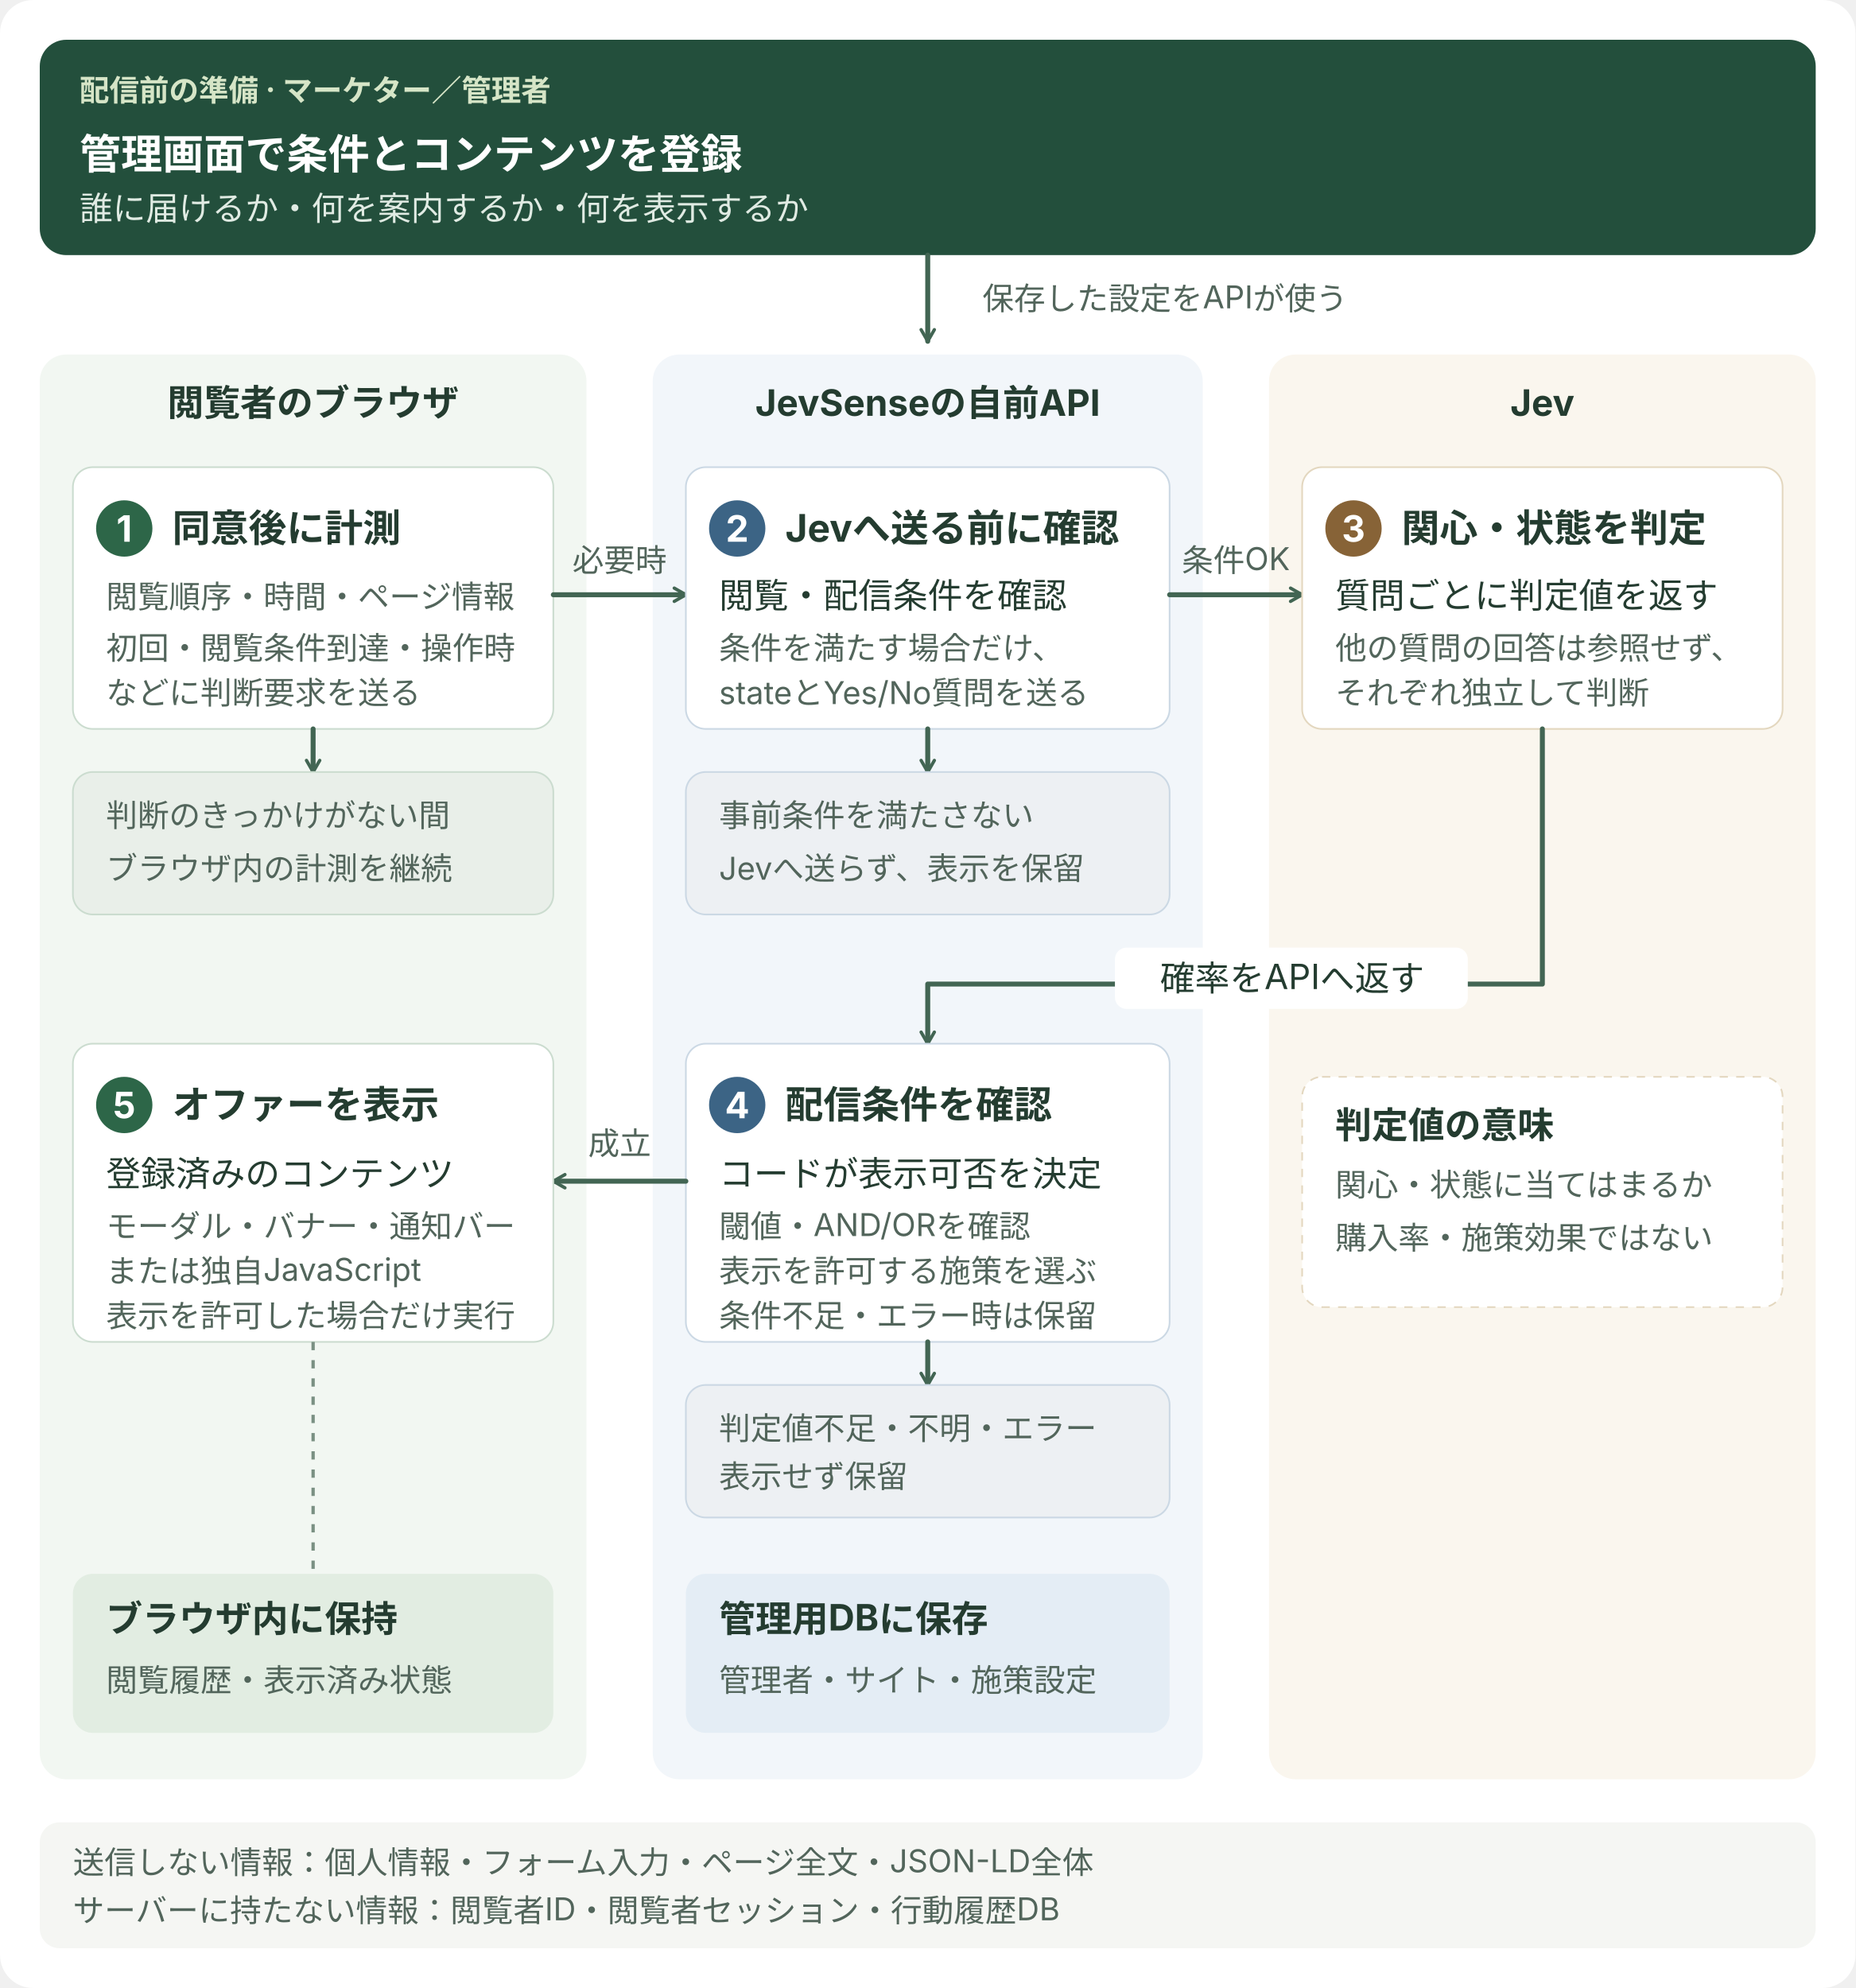
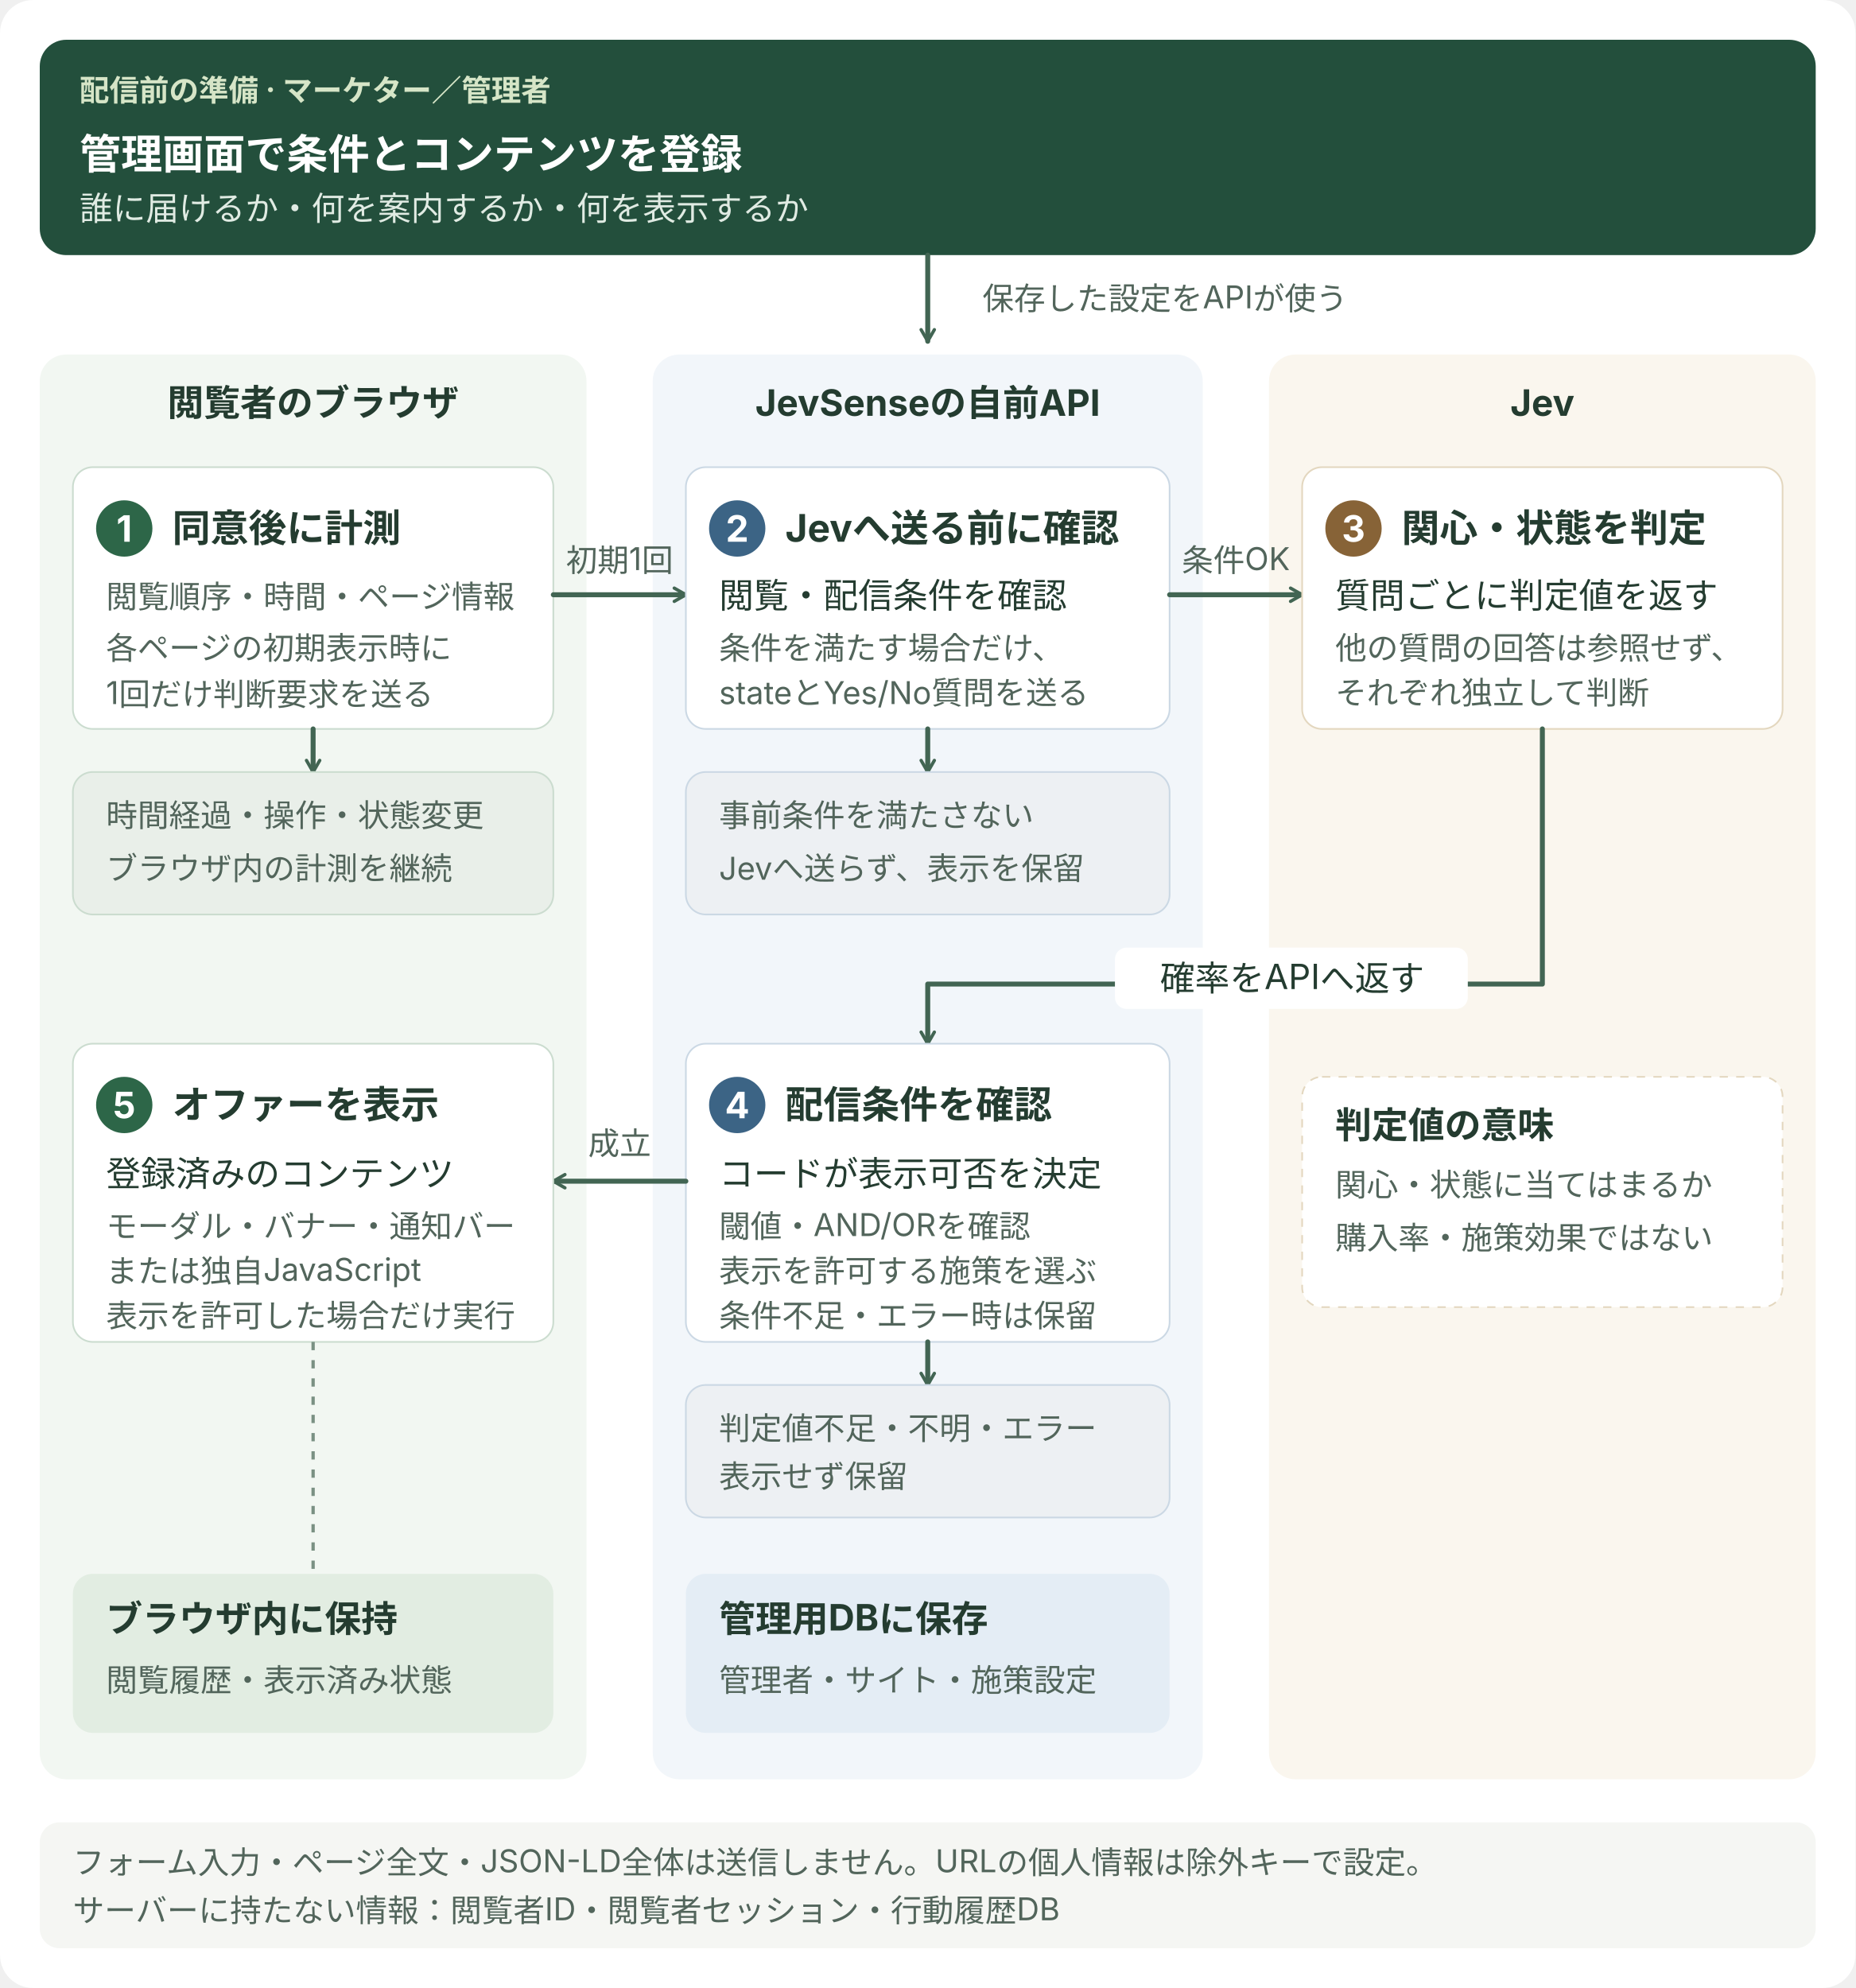
<svg xmlns="http://www.w3.org/2000/svg" width="1120" height="1200" viewBox="0 0 1120 1200" role="img" aria-labelledby="title description" lang="ja">
  <defs>
    <marker id="arrow" markerWidth="10" markerHeight="10" refX="8" refY="5" orient="auto-start-reverse" markerUnits="userSpaceOnUse">
      <path d="M1 1 8 5 1 9" fill="none" stroke="#426553" stroke-width="2" stroke-linecap="round" stroke-linejoin="round" />
    </marker>
    <style>
      text { font-family: -apple-system, BlinkMacSystemFont, 'Segoe UI', 'Noto Sans JP', sans-serif; fill: #243c30; }
      .section { font-size: 22px; font-weight: 700; }
      .body { font-size: 21px; }
      .note { font-size: 19px; fill: #52655b; }
      .step { font-size: 23px; font-weight: 700; }
      .number { font-size: 22px; font-weight: 700; fill: #fff; text-anchor: middle; }
      .flow { fill: none; stroke: #426553; stroke-width: 3; marker-end: url(#arrow); stroke-linecap: round; stroke-linejoin: round; }
      .link { fill: none; stroke: #7a9083; stroke-width: 2; stroke-dasharray: 5 6; }
    </style>
  </defs>
  <rect width="1120" height="1200" rx="20" fill="#fff" />
  <rect x="24" y="24" width="1072" height="130" rx="16" fill="#234f3c" />
  <text x="48" y="61" style="fill:#d6e5c7;font-size:18px;font-weight:700">配信前の準備 · マーケター／管理者</text>
  <text x="48" y="102" style="fill:#fff;font-size:25px;font-weight:700">管理画面で条件とコンテンツを登録</text>
  <text x="48" y="133" style="fill:#e0ebe3;font-size:20px">誰に届けるか・何を案内するか・何を表示するか</text>
  <path class="flow" d="M560 154V206" />
  <rect x="581" y="165" width="242" height="31" rx="6" fill="#fff" />
  <text x="593" y="187" class="note">保存した設定をAPIが使う</text>
  <rect x="24" y="214" width="330" height="860" rx="16" fill="#f2f7f2" />
  <rect x="394" y="214" width="332" height="860" rx="16" fill="#f2f6fa" />
  <rect x="766" y="214" width="330" height="860" rx="16" fill="#faf6ee" />
  <text x="189" y="251" class="section" text-anchor="middle">閲覧者のブラウザ</text>
  <text x="560" y="251" class="section" text-anchor="middle">JevSenseの自前API</text>
  <text x="931" y="251" class="section" text-anchor="middle">Jev</text>
  <rect x="44" y="282" width="290" height="158" rx="12" fill="#fff" stroke="#cbdccf" />
  <circle cx="75" cy="319" r="17" fill="#2d6648" />
  <text x="75" y="327" class="number">1</text>
  <text x="104" y="327" class="step">同意後に計測</text>
  <text x="64" y="367" class="note">閲覧順序・時間・ページ情報</text>
-   <text x="64" y="398" class="note">初回・閲覧条件到達・操作時</text>
-   <text x="64" y="425" class="note">などに判断要求を送る</text>
+   <text x="64" y="398" class="note">各ページの初期表示時に</text>
+   <text x="64" y="425" class="note">1回だけ判断要求を送る</text>
  <path class="flow" d="M334 359H414" />
-   <text x="374" y="345" class="note" text-anchor="middle">必要時</text>
+   <text x="374" y="345" class="note" text-anchor="middle">初期1回</text>
  <path class="flow" d="M189 440V466" />
  <rect x="44" y="466" width="290" height="86" rx="12" fill="#e9efe9" stroke="#cbdccf" />
-   <text x="64" y="499" class="note">判断のきっかけがない間</text>
+   <text x="64" y="499" class="note">時間経過・操作・状態変更</text>
  <text x="64" y="531" class="note">ブラウザ内の計測を継続</text>
  <rect x="414" y="282" width="292" height="158" rx="12" fill="#fff" stroke="#cbd8e4" />
  <circle cx="445" cy="319" r="17" fill="#3c6485" />
  <text x="445" y="327" class="number">2</text>
  <text x="474" y="327" class="step">Jevへ送る前に確認</text>
  <text x="434" y="367" class="body">閲覧・配信条件を確認</text>
  <text x="434" y="398" class="note">条件を満たす場合だけ、</text>
  <text x="434" y="425" class="note">stateとYes/No質問を送る</text>
  <path class="flow" d="M706 359H786" />
  <text x="746" y="345" class="note" text-anchor="middle">条件OK</text>
  <path class="flow" d="M560 440V466" />
  <rect x="414" y="466" width="292" height="86" rx="12" fill="#edf0f3" stroke="#cbd8e4" />
  <text x="434" y="499" class="note">事前条件を満たさない</text>
  <text x="434" y="531" class="note">Jevへ送らず、表示を保留</text>
  <rect x="786" y="282" width="290" height="158" rx="12" fill="#fff" stroke="#e3d7bf" />
  <circle cx="817" cy="319" r="17" fill="#876337" />
  <text x="817" y="327" class="number">3</text>
  <text x="846" y="327" class="step">関心・状態を判定</text>
  <text x="806" y="367" class="body">質問ごとに判定値を返す</text>
  <text x="806" y="398" class="note">他の質問の回答は参照せず、</text>
  <text x="806" y="425" class="note">それぞれ独立して判断</text>
  <path class="flow" d="M931 440V594H560V630" />
  <rect x="673" y="572" width="213" height="37" rx="7" fill="#fff" />
  <text x="780" y="598" class="body" text-anchor="middle">確率をAPIへ返す</text>
  <g transform="translate(0 82)">
    <rect x="414" y="548" width="292" height="180" rx="12" fill="#fff" stroke="#cbd8e4" />
    <circle cx="445" cy="585" r="17" fill="#3c6485" />
    <text x="445" y="593" class="number">4</text>
    <text x="474" y="593" class="step">配信条件を確認</text>
    <text x="434" y="634" class="body">コードが表示可否を決定</text>
    <text x="434" y="665" class="note">閾値・AND/ORを確認</text>
    <text x="434" y="692" class="note">表示を許可する施策を選ぶ</text>
    <text x="434" y="719" class="note">条件不足・エラー時は保留</text>
    <path class="flow" d="M414 631H334" />
    <rect x="44" y="548" width="290" height="180" rx="12" fill="#fff" stroke="#cbdccf" />
    <circle cx="75" cy="585" r="17" fill="#2d6648" />
    <text x="75" y="593" class="number">5</text>
    <text x="104" y="593" class="step">オファーを表示</text>
    <text x="64" y="634" class="body">登録済みのコンテンツ</text>
    <text x="64" y="665" class="note">モーダル・バナー・通知バー</text>
    <text x="64" y="692" class="note">または独自JavaScript</text>
    <text x="64" y="719" class="note">表示を許可した場合だけ実行</text>
    <rect x="786" y="568" width="290" height="139" rx="12" fill="#fff" stroke="#e3d7bf" stroke-dasharray="5 5" />
    <text x="806" y="605" class="section">判定値の意味</text>
    <text x="806" y="640" class="note">関心・状態に当てはまるか</text>
    <text x="806" y="672" class="note">購入率・施策効果ではない</text>
  </g>
  <text x="374" y="697" class="note" text-anchor="middle">成立</text>
  <path class="flow" d="M560 810V836" />
  <rect x="414" y="836" width="292" height="80" rx="12" fill="#edf0f3" stroke="#cbd8e4" />
  <text x="434" y="869" class="note">判定値不足・不明・エラー</text>
  <text x="434" y="898" class="note">表示せず保留</text>
  <path class="link" d="M189 810V950" />
  <g transform="translate(0 194)">
    <rect x="44" y="756" width="290" height="96" rx="12" fill="#e2ede2" />
    <text x="64" y="791" class="section">ブラウザ内に保持</text>
    <text x="64" y="827" class="note">閲覧履歴・表示済み状態</text>
    <rect x="414" y="756" width="292" height="96" rx="12" fill="#e4edf5" />
    <text x="434" y="791" class="section">管理用DBに保存</text>
    <text x="434" y="827" class="note">管理者・サイト・施策設定</text>
  </g>
  <g transform="translate(0 200)">
    <rect x="24" y="900" width="1072" height="76" rx="12" fill="#f5f6f3" />
-     <text x="44" y="931" class="note">送信しない情報：個人情報・フォーム入力・ページ全文・JSON-LD全体</text>
+     <text x="44" y="931" class="note">フォーム入力・ページ全文・JSON-LD全体は送信しません。URLの個人情報は除外キーで設定。</text>
    <text x="44" y="960" class="note">サーバーに持たない情報：閲覧者ID・閲覧者セッション・行動履歴DB</text>
  </g>
</svg>
